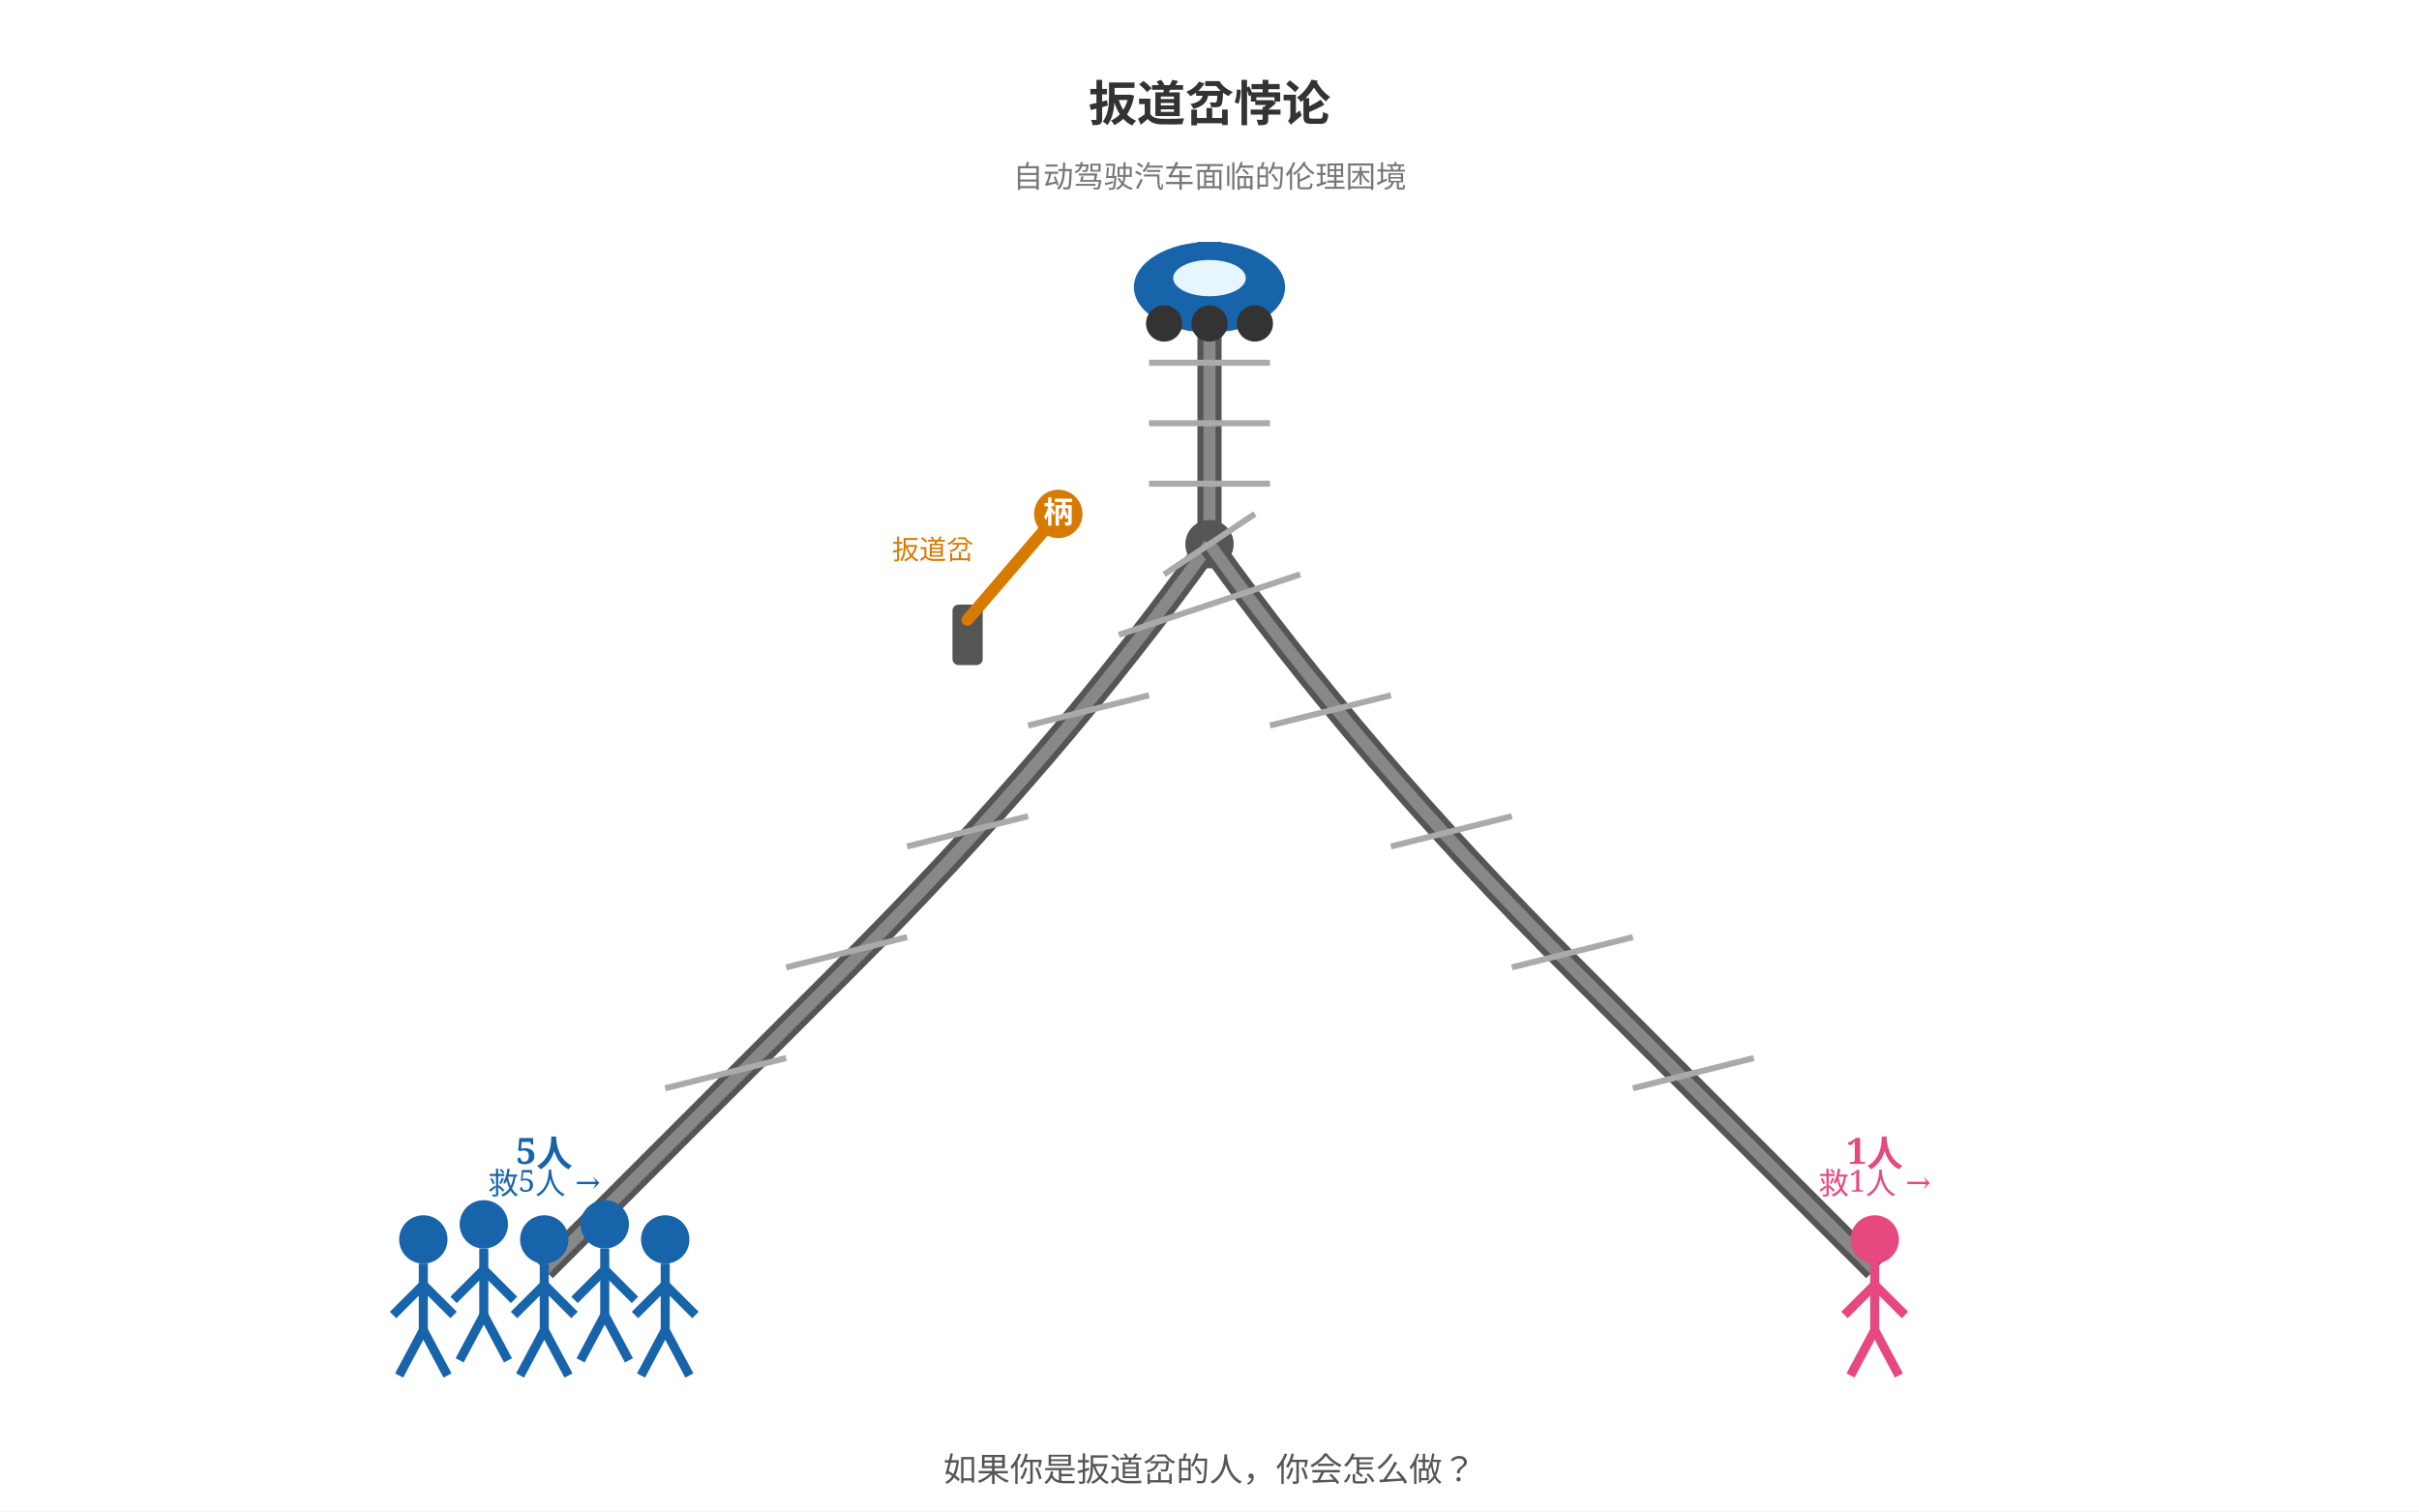
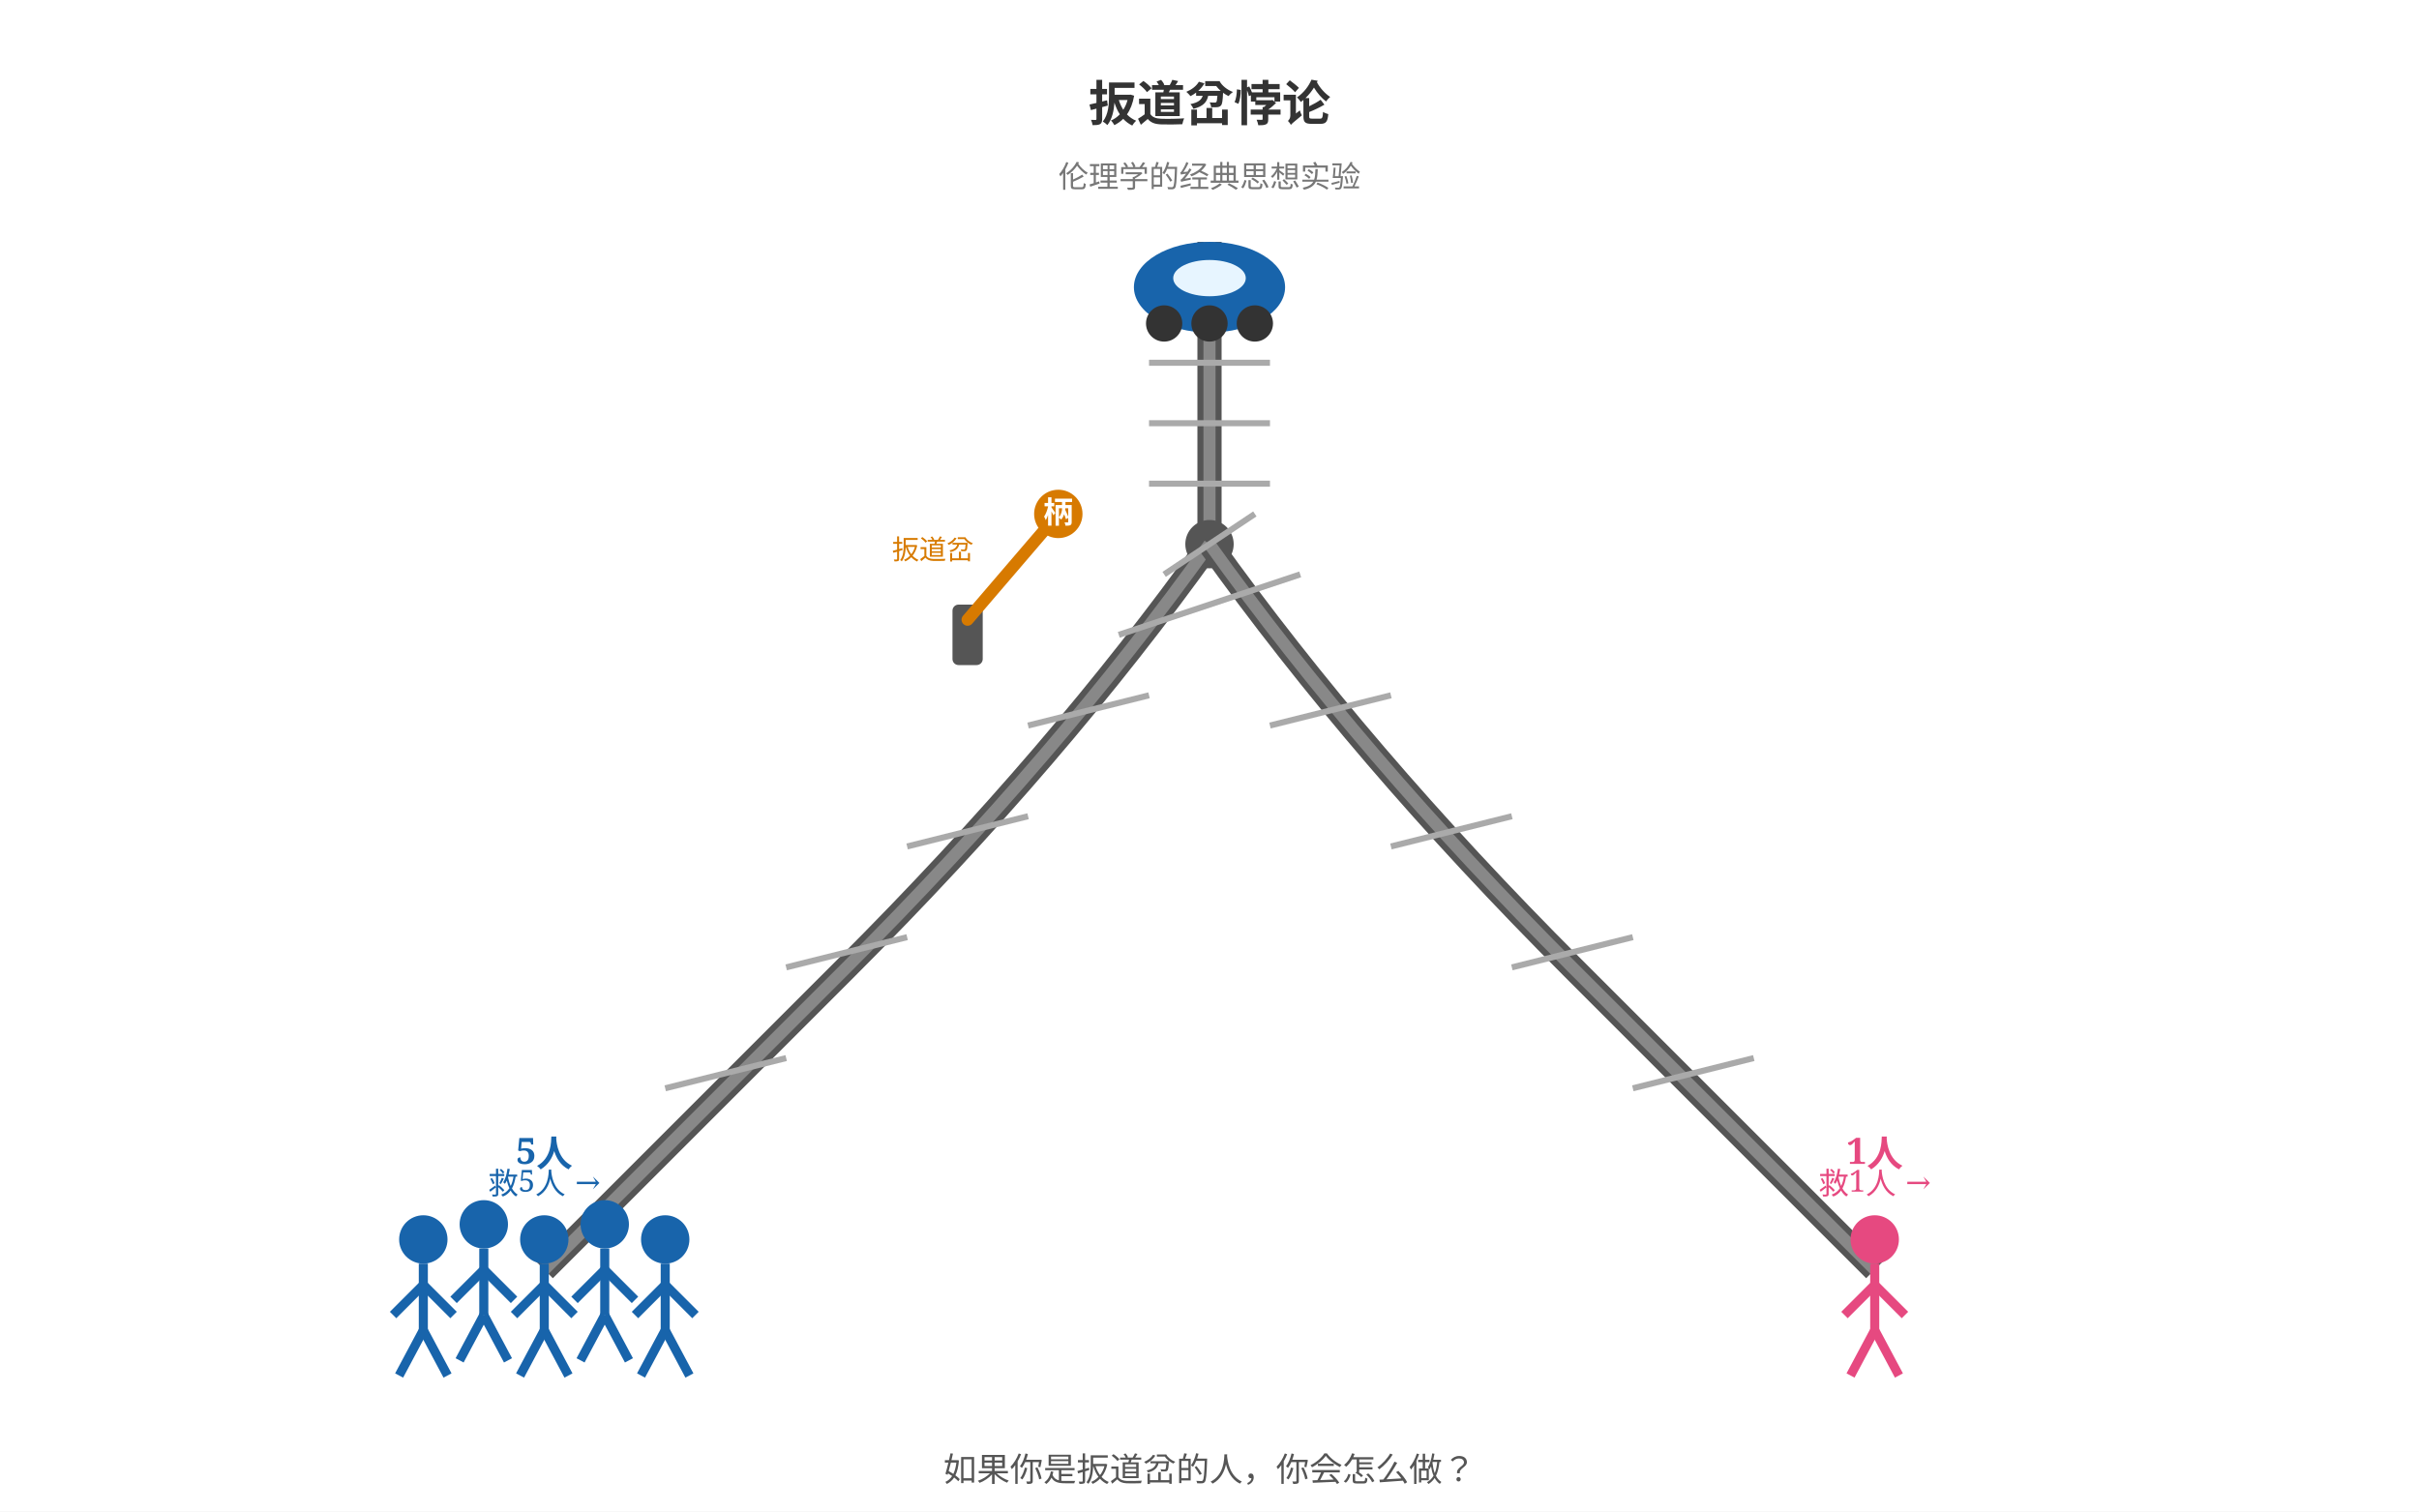
<svg xmlns="http://www.w3.org/2000/svg" viewBox="0 0 800 500" style="font-family: 'Songti SC', serif; background: #fefefe;">
  <rect width="800" height="500" fill="white" />
  <text x="400" y="40" text-anchor="middle" font-size="16" font-weight="bold" fill="#333">扳道岔悖论</text>
-   <text x="400" y="62" text-anchor="middle" font-size="10" fill="#777">自动驾驶汽车面临的伦理困境</text>
+   <text x="400" y="62" text-anchor="middle" font-size="10" fill="#777">伦理学的经典思想实验</text>
  <path d="M400 80 L400 180" fill="none" stroke="#555" stroke-width="8" />
  <path d="M400 80 L400 180" fill="none" stroke="#888" stroke-width="4" />
  <circle cx="400" cy="180" r="8" fill="#555" />
  <path d="M400 180 Q350 250 280 320 L180 420" fill="none" stroke="#555" stroke-width="8" />
  <path d="M400 180 Q350 250 280 320 L180 420" fill="none" stroke="#888" stroke-width="4" />
  <path d="M400 180 Q450 250 520 320 L620 420" fill="none" stroke="#555" stroke-width="8" />
  <path d="M400 180 Q450 250 520 320 L620 420" fill="none" stroke="#888" stroke-width="4" />
  <g stroke="#aaa" stroke-width="2">
    <line x1="380" y1="100" x2="420" y2="100" />
    <line x1="380" y1="120" x2="420" y2="120" />
    <line x1="380" y1="140" x2="420" y2="140" />
    <line x1="380" y1="160" x2="420" y2="160" />
    <line x1="385" y1="190" x2="415" y2="170" />
    <line x1="370" y1="210" x2="430" y2="190" />
    <line x1="340" y1="240" x2="380" y2="230" />
    <line x1="300" y1="280" x2="340" y2="270" />
    <line x1="260" y1="320" x2="300" y2="310" />
    <line x1="220" y1="360" x2="260" y2="350" />
    <line x1="420" y1="240" x2="460" y2="230" />
    <line x1="460" y1="280" x2="500" y2="270" />
    <line x1="500" y1="320" x2="540" y2="310" />
    <line x1="540" y1="360" x2="580" y2="350" />
  </g>
  <g transform="translate(400, 95)">
    <ellipse cx="0" cy="0" rx="25" ry="15" fill="#1864ab" />
    <ellipse cx="0" cy="-3" rx="12" ry="6" fill="#e7f5ff" />
    <circle cx="-15" cy="12" r="6" fill="#333" />
    <circle cx="0" cy="12" r="6" fill="#333" />
    <circle cx="15" cy="12" r="6" fill="#333" />
  </g>
  <g transform="translate(180, 440)">
    <text x="0" y="-55" text-anchor="middle" font-size="12" fill="#1864ab" font-weight="bold">5人</text>
    <g fill="#1864ab">
      <circle cx="-40" cy="-30" r="8" />
      <line x1="-40" y1="-22" x2="-40" y2="0" stroke="#1864ab" stroke-width="3" />
      <line x1="-40" y1="-15" x2="-50" y2="-5" stroke="#1864ab" stroke-width="3" />
      <line x1="-40" y1="-15" x2="-30" y2="-5" stroke="#1864ab" stroke-width="3" />
      <line x1="-40" y1="0" x2="-48" y2="15" stroke="#1864ab" stroke-width="3" />
      <line x1="-40" y1="0" x2="-32" y2="15" stroke="#1864ab" stroke-width="3" />
      <circle cx="-20" cy="-35" r="8" />
      <line x1="-20" y1="-27" x2="-20" y2="-5" stroke="#1864ab" stroke-width="3" />
      <line x1="-20" y1="-20" x2="-30" y2="-10" stroke="#1864ab" stroke-width="3" />
      <line x1="-20" y1="-20" x2="-10" y2="-10" stroke="#1864ab" stroke-width="3" />
      <line x1="-20" y1="-5" x2="-28" y2="10" stroke="#1864ab" stroke-width="3" />
      <line x1="-20" y1="-5" x2="-12" y2="10" stroke="#1864ab" stroke-width="3" />
      <circle cx="0" cy="-30" r="8" />
      <line x1="0" y1="-22" x2="0" y2="0" stroke="#1864ab" stroke-width="3" />
      <line x1="0" y1="-15" x2="-10" y2="-5" stroke="#1864ab" stroke-width="3" />
      <line x1="0" y1="-15" x2="10" y2="-5" stroke="#1864ab" stroke-width="3" />
      <line x1="0" y1="0" x2="-8" y2="15" stroke="#1864ab" stroke-width="3" />
      <line x1="0" y1="0" x2="8" y2="15" stroke="#1864ab" stroke-width="3" />
      <circle cx="20" cy="-35" r="8" />
      <line x1="20" y1="-27" x2="20" y2="-5" stroke="#1864ab" stroke-width="3" />
      <line x1="20" y1="-20" x2="10" y2="-10" stroke="#1864ab" stroke-width="3" />
      <line x1="20" y1="-20" x2="30" y2="-10" stroke="#1864ab" stroke-width="3" />
      <line x1="20" y1="-5" x2="12" y2="10" stroke="#1864ab" stroke-width="3" />
      <line x1="20" y1="-5" x2="28" y2="10" stroke="#1864ab" stroke-width="3" />
      <circle cx="40" cy="-30" r="8" />
      <line x1="40" y1="-22" x2="40" y2="0" stroke="#1864ab" stroke-width="3" />
      <line x1="40" y1="-15" x2="30" y2="-5" stroke="#1864ab" stroke-width="3" />
      <line x1="40" y1="-15" x2="50" y2="-5" stroke="#1864ab" stroke-width="3" />
      <line x1="40" y1="0" x2="32" y2="15" stroke="#1864ab" stroke-width="3" />
      <line x1="40" y1="0" x2="48" y2="15" stroke="#1864ab" stroke-width="3" />
    </g>
  </g>
  <g transform="translate(620, 440)">
    <text x="0" y="-55" text-anchor="middle" font-size="12" fill="#e64980" font-weight="bold">1人</text>
    <g fill="#e64980">
      <circle cx="0" cy="-30" r="8" />
      <line x1="0" y1="-22" x2="0" y2="0" stroke="#e64980" stroke-width="3" />
      <line x1="0" y1="-15" x2="-10" y2="-5" stroke="#e64980" stroke-width="3" />
      <line x1="0" y1="-15" x2="10" y2="-5" stroke="#e64980" stroke-width="3" />
      <line x1="0" y1="0" x2="-8" y2="15" stroke="#e64980" stroke-width="3" />
      <line x1="0" y1="0" x2="8" y2="15" stroke="#e64980" stroke-width="3" />
    </g>
  </g>
  <g transform="translate(320, 200)">
    <rect x="-5" y="0" width="10" height="20" fill="#555" rx="2" />
    <line x1="0" y1="5" x2="30" y2="-30" stroke="#d77a00" stroke-width="4" stroke-linecap="round" />
    <circle cx="30" cy="-30" r="8" fill="#d77a00" />
    <text x="30" y="-27" text-anchor="middle" font-size="10" fill="white" font-weight="bold">柄</text>
    <text x="-25" y="-15" font-size="9" fill="#d77a00">扳道岔</text>
  </g>
  <text x="400" y="490" text-anchor="middle" font-size="11" fill="#555">
    如果你是扳道岔的人，你会怎么做？
  </text>
  <text x="180" y="395" text-anchor="middle" font-size="10" fill="#1864ab">救5人 →</text>
  <text x="620" y="395" text-anchor="middle" font-size="10" fill="#e64980">救1人 →</text>
</svg>
